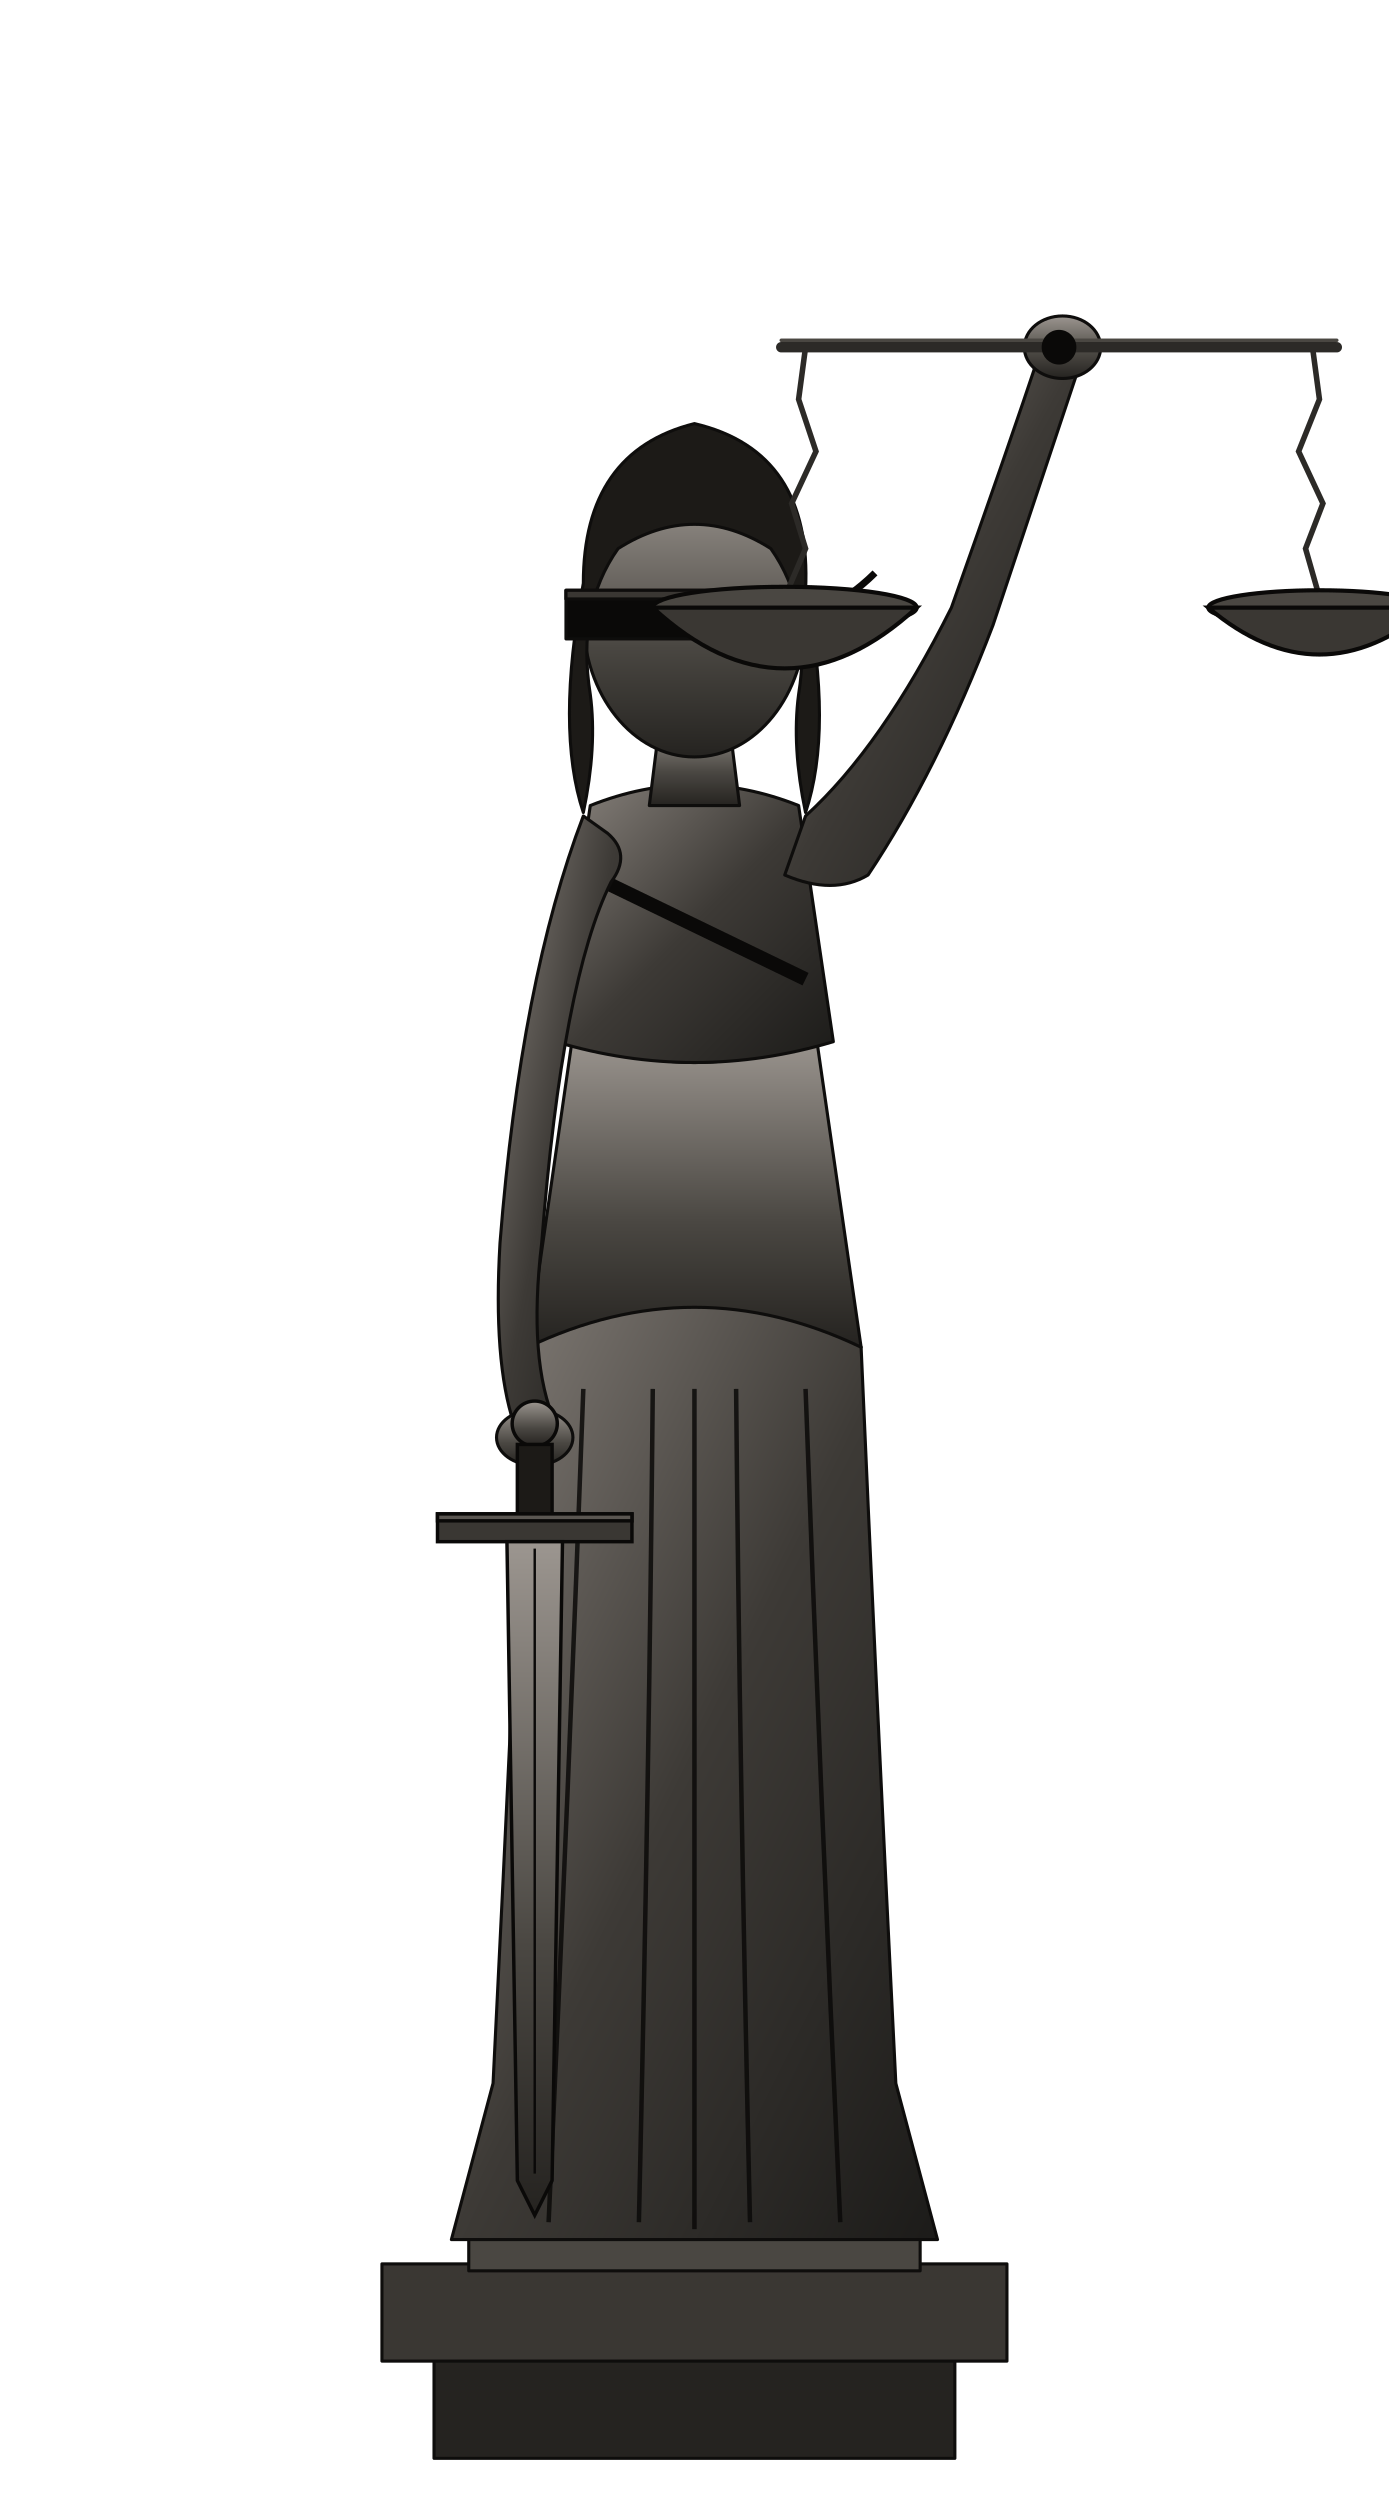
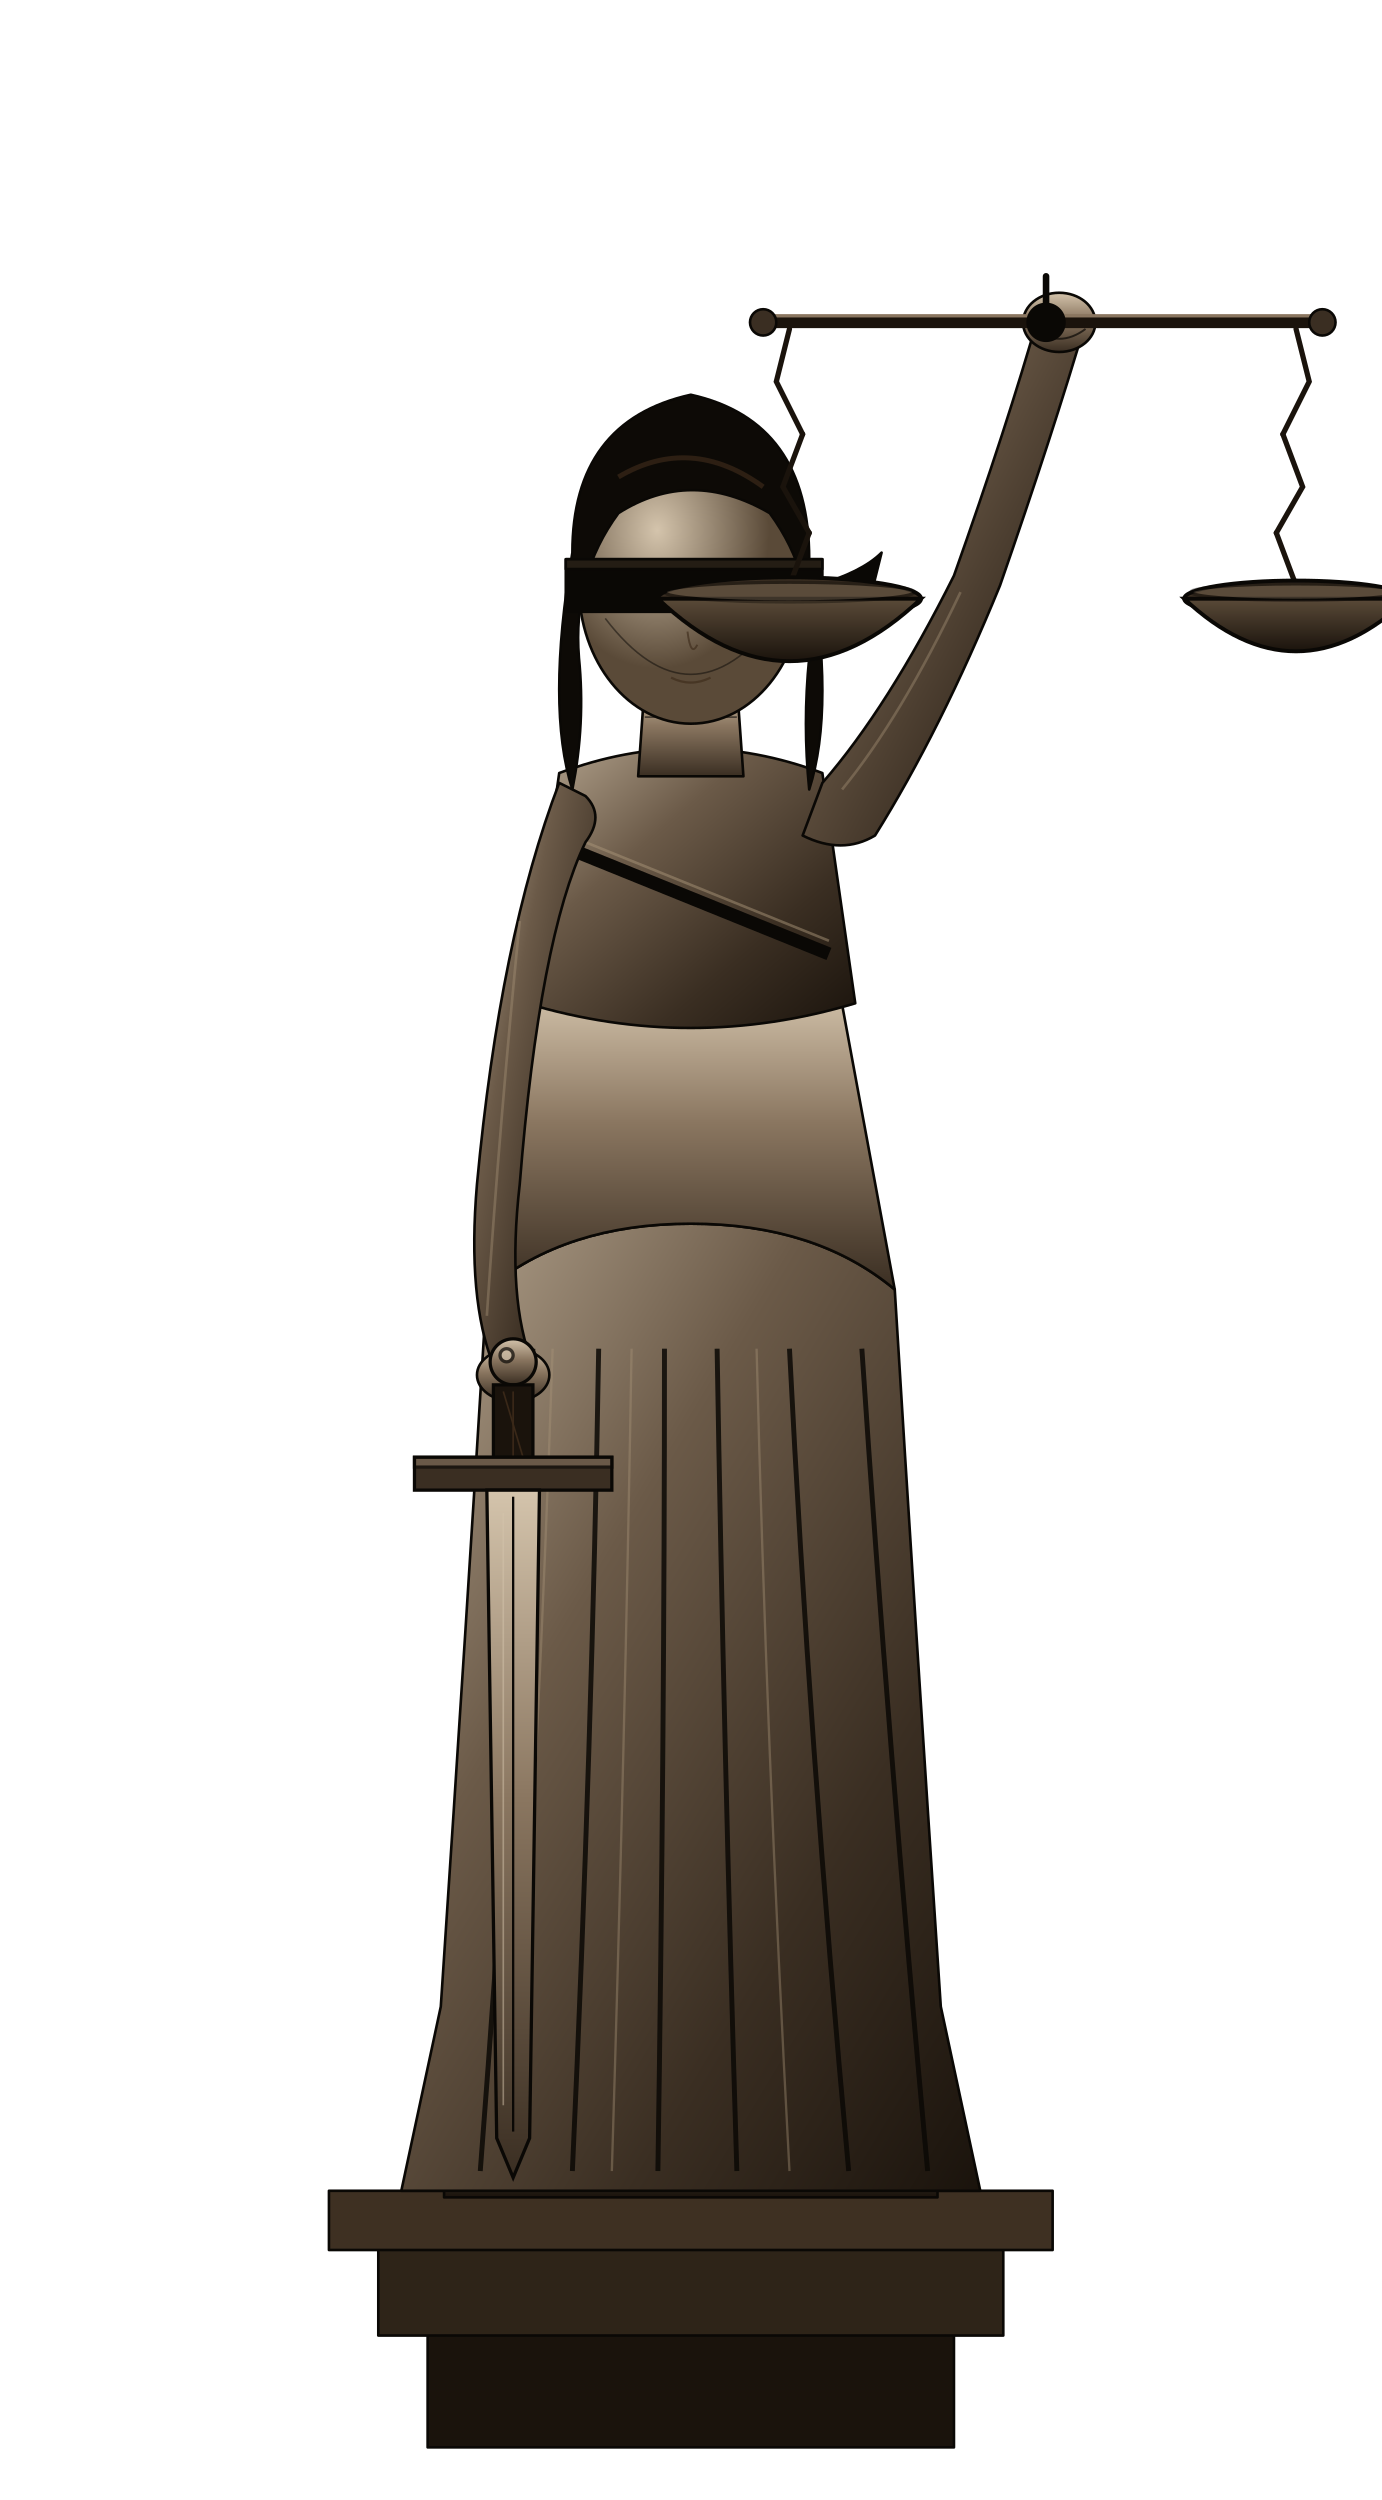
- <svg xmlns="http://www.w3.org/2000/svg" viewBox="0 0 400 720" role="img" aria-label="정의의 여신과 저울">
+ <svg xmlns="http://www.w3.org/2000/svg" viewBox="0 0 420 760" role="img" aria-label="정의의 여신과 저울">
  <defs>
-     <linearGradient id="metal" x1="0" y1="0" x2="1" y2="1">
-       <stop offset="0%" stop-color="#8a847e" />
-       <stop offset="50%" stop-color="#3d3a36" />
-       <stop offset="100%" stop-color="#1c1b19" />
+     <linearGradient id="bronze" x1="0" y1="0" x2="1" y2="1">
+       <stop offset="0%" stop-color="#b8a892" />
+       <stop offset="35%" stop-color="#6b5a48" />
+       <stop offset="70%" stop-color="#3a2e22" />
+       <stop offset="100%" stop-color="#1a130c" />
    </linearGradient>
-     <linearGradient id="metalLight" x1="0" y1="0" x2="0" y2="1">
-       <stop offset="0%" stop-color="#9c9690" />
-       <stop offset="60%" stop-color="#4a4742" />
-       <stop offset="100%" stop-color="#252320" />
+     <linearGradient id="bronzeLight" x1="0" y1="0" x2="0" y2="1">
+       <stop offset="0%" stop-color="#d4c4ac" />
+       <stop offset="45%" stop-color="#8a7660" />
+       <stop offset="100%" stop-color="#3a2e22" />
    </linearGradient>
+     <linearGradient id="bronzeDark" x1="0" y1="0" x2="0" y2="1">
+       <stop offset="0%" stop-color="#5a4a38" />
+       <stop offset="100%" stop-color="#1a130c" />
+     </linearGradient>
+     <radialGradient id="headHL" cx="0.35" cy="0.3" r="0.5">
+       <stop offset="0%" stop-color="#d4c4ac" />
+       <stop offset="100%" stop-color="#5a4a38" />
+     </radialGradient>
  </defs>
-   <g stroke="#0e0d0c" stroke-width="0.9" stroke-linejoin="round">
-     <rect x="125" y="678" width="150" height="30" fill="#252320" />
-     <rect x="110" y="652" width="180" height="28" fill="#3a3733" />
-     <rect x="135" y="640" width="130" height="14" fill="#4a4742" />
-     <path d="M 152 388 Q 148 480 142 600 L 130 645 L 270 645 L 258 600 Q 252 480 248 388 Q 226 365 200 365 Q 174 365 152 388 Z" fill="url(#metal)" />
-     <g stroke="#0a0908" stroke-width="1.3" fill="none" opacity="0.85">
-       <path d="M 168 400 Q 164 510 158 640" />
-       <path d="M 188 400 Q 187 510 184 640" />
-       <path d="M 200 400 Q 200 510 200 642" />
-       <path d="M 212 400 Q 213 510 216 640" />
-       <path d="M 232 400 Q 236 510 242 640" />
+   <g stroke="#0a0805" stroke-width="0.8" stroke-linejoin="round">
+     <rect x="130" y="708" width="160" height="36" fill="#1a130c" />
+     <rect x="115" y="682" width="190" height="28" fill="#2e2418" />
+     <rect x="100" y="666" width="220" height="18" fill="#3e3022" />
+     <rect x="135" y="654" width="150" height="14" fill="url(#bronzeDark)" />
+     <path d="M 148 392 Q 142 490 134 610 L 122 666 L 298 666 L 286 610 Q 278 490 272 392 Q 248 372 210 372 Q 172 372 148 392 Z" fill="url(#bronze)" />
+     <g stroke="#0a0805" stroke-width="1.5" fill="none" opacity="0.85">
+       <path d="M 162 410 Q 156 530 146 660" />
+       <path d="M 182 410 Q 180 530 174 660" />
+       <path d="M 202 410 Q 202 530 200 660" />
+       <path d="M 218 410 Q 220 530 224 660" />
+       <path d="M 240 410 Q 246 530 258 660" />
+       <path d="M 262 410 Q 270 530 282 660" />
    </g>
-     <path d="M 165 298 Q 200 314 235 298 L 248 388 Q 200 365 152 388 Z" fill="url(#metalLight)" />
-     <path d="M 170 232 Q 200 220 230 232 L 240 300 Q 200 312 160 300 Z" fill="url(#metal)" />
-     <path d="M 170 252 L 232 282" stroke="#0a0908" stroke-width="4" fill="none" />
-     <path d="M 190 208 L 210 208 L 213 232 L 187 232 Z" fill="url(#metalLight)" />
-     <ellipse cx="200" cy="178" rx="32" ry="40" fill="url(#metalLight)" />
-     <path d="M 168 168 Q 168 130 200 122 Q 234 130 232 170 Q 240 210 232 234 Q 228 215 230 200 Q 234 175 222 158 Q 200 144 178 158 Q 166 175 170 200 Q 172 215 168 234 Q 160 210 168 168 Z" fill="#1c1a17" />
-     <rect x="163" y="170" width="76" height="14" fill="#0a0908" />
-     <rect x="163" y="170" width="76" height="2.5" fill="#3a3733" />
-     <path d="M 235 177 Q 245 172 252 165" stroke="#0a0908" stroke-width="2" fill="none" />
-     <path d="M 232 235 Q 254 215 274 175 Q 290 130 300 100 L 312 102 Q 302 132 286 180 Q 270 222 250 252 Q 240 258 226 252 Z" fill="url(#metal)" />
-     <ellipse cx="306" cy="100" rx="11" ry="9" fill="url(#metalLight)" />
-     <path d="M 168 235 Q 150 282 144 358 Q 142 392 148 410 L 160 410 Q 152 392 156 358 Q 162 282 176 254 Q 182 246 175 240 Z" fill="url(#metal)" />
-     <ellipse cx="154" cy="414" rx="11" ry="8" fill="url(#metalLight)" />
+     <g stroke="#a89478" stroke-width="0.7" fill="none" opacity="0.4">
+       <path d="M 168 410 Q 164 530 156 660" />
+       <path d="M 192 410 Q 190 530 186 660" />
+       <path d="M 230 410 Q 233 530 240 660" />
+     </g>
+     <path d="M 165 300 Q 210 322 255 300 L 272 392 Q 248 372 210 372 Q 172 372 148 392 Z" fill="url(#bronzeLight)" />
+     <path d="M 170 235 Q 210 220 250 235 L 260 305 Q 210 320 160 305 Z" fill="url(#bronze)" />
+     <path d="M 168 256 L 252 290" stroke="#0a0805" stroke-width="4" fill="none" />
+     <path d="M 168 252 L 252 286" stroke="#a89478" stroke-width="0.8" fill="none" opacity="0.5" />
+     <path d="M 196 208 L 224 208 L 226 236 L 194 236 Z" fill="url(#bronzeLight)" />
+     <path d="M 196 218 L 224 218" stroke="#0a0805" stroke-width="0.5" opacity="0.6" />
+     <ellipse cx="210" cy="178" rx="34" ry="42" fill="url(#headHL)" />
+     <path d="M 184 188 Q 210 222 236 188" stroke="#0a0805" stroke-width="0.5" fill="none" opacity="0.5" />
+     <path d="M 174 168 Q 174 128 210 120 Q 246 128 246 170 Q 254 215 246 240 Q 244 220 246 200 Q 248 175 234 156 Q 210 142 188 156 Q 174 175 176 200 Q 178 220 174 240 Q 166 215 174 168 Z" fill="#0d0a06" />
+     <path d="M 188 145 Q 210 132 232 148" stroke="#3a2818" stroke-width="1.5" fill="none" opacity="0.7" />
+     <rect x="172" y="170" width="78" height="16" fill="#0a0805" />
+     <rect x="172" y="170" width="78" height="3" fill="#2a2218" opacity="0.8" />
+     <path d="M 248 178 Q 262 174 268 168 L 264 184 Q 260 188 248 188 Z" fill="#0a0805" />
+     <path d="M 209 192 Q 210 200 212 196" stroke="#3a2818" stroke-width="0.6" fill="none" opacity="0.6" />
+     <path d="M 204 206 Q 210 209 216 206" stroke="#3a2818" stroke-width="0.7" fill="none" opacity="0.6" />
+     <path d="M 250 238 Q 270 215 290 175 Q 306 130 316 95 L 330 98 Q 320 132 304 178 Q 286 222 266 254 Q 256 260 244 254 Z" fill="url(#bronze)" />
+     <path d="M 256 240 Q 274 218 292 180" stroke="#a89478" stroke-width="0.8" fill="none" opacity="0.4" />
+     <ellipse cx="322" cy="98" rx="11" ry="9" fill="url(#bronzeLight)" />
+     <path d="M 314 100 Q 322 106 330 100" stroke="#0a0805" stroke-width="0.6" fill="none" opacity="0.7" />
+     <path d="M 170 238 Q 152 285 145 360 Q 142 395 150 415 L 162 415 Q 154 395 158 360 Q 164 285 178 256 Q 184 248 178 242 Z" fill="url(#bronze)" />
+     <path d="M 158 280 Q 152 340 148 400" stroke="#a89478" stroke-width="0.8" fill="none" opacity="0.4" />
+     <ellipse cx="156" cy="418" rx="11" ry="8" fill="url(#bronzeLight)" />
  </g>
-   <g stroke="#0a0908" stroke-linecap="round">
-     <line x1="225" y1="100" x2="385" y2="100" stroke="#2c2a27" stroke-width="3" />
-     <line x1="225" y1="98" x2="385" y2="98" stroke="#4a4742" stroke-width="1" />
-     <circle cx="305" cy="100" r="4.5" fill="#0a0908" />
-     <path d="M 232 100 L 230 115 L 235 130 L 228 145 L 232 158 L 226 172" stroke="#2c2a27" stroke-width="1.6" fill="none" />
-     <path d="M 378 100 L 380 115 L 374 130 L 381 145 L 376 158 L 380 172" stroke="#2c2a27" stroke-width="1.6" fill="none" />
-     <ellipse cx="226" cy="175" rx="38" ry="6" fill="#4a4742" stroke="#0a0908" stroke-width="1.2" />
-     <path d="M 188 175 Q 226 210 264 175 Z" fill="#3a3733" stroke="#0a0908" stroke-width="1.2" />
-     <ellipse cx="380" cy="175" rx="32" ry="5" fill="#4a4742" stroke="#0a0908" stroke-width="1.2" />
-     <path d="M 348 175 Q 380 202 412 175 Z" fill="#3a3733" stroke="#0a0908" stroke-width="1.2" />
+   <g stroke="#0a0805" stroke-linecap="round">
+     <line x1="232" y1="98" x2="402" y2="98" stroke="#1a130c" stroke-width="3.5" />
+     <line x1="232" y1="96" x2="402" y2="96" stroke="#8a7660" stroke-width="1" />
+     <circle cx="232" cy="98" r="4" fill="#3a2e22" stroke="#0a0805" stroke-width="0.8" />
+     <circle cx="402" cy="98" r="4" fill="#3a2e22" stroke="#0a0805" stroke-width="0.8" />
+     <circle cx="318" cy="98" r="5.5" fill="#0a0805" />
+     <line x1="318" y1="84" x2="318" y2="92" stroke="#0a0805" stroke-width="2" />
+     <g stroke="#1a130c" stroke-width="1.6" fill="none">
+       <path d="M 240 100 L 236 116 L 244 132" />
+       <path d="M 244 132 L 238 148 L 246 162" />
+       <path d="M 246 162 L 240 178" />
+     </g>
+     <g stroke="#1a130c" stroke-width="1.6" fill="none">
+       <path d="M 394 100 L 398 116 L 390 132" />
+       <path d="M 390 132 L 396 148 L 388 162" />
+       <path d="M 388 162 L 394 178" />
+     </g>
+     <ellipse cx="240" cy="182" rx="40" ry="6.5" fill="#3a2e22" stroke="#0a0805" stroke-width="1.2" />
+     <path d="M 200 182 Q 240 220 280 182 Z" fill="url(#bronzeDark)" stroke="#0a0805" stroke-width="1.2" />
+     <ellipse cx="240" cy="180" rx="38" ry="3" fill="#8a7660" opacity="0.4" />
+     <ellipse cx="394" cy="182" rx="34" ry="5.5" fill="#3a2e22" stroke="#0a0805" stroke-width="1.2" />
+     <path d="M 360 182 Q 394 214 428 182 Z" fill="url(#bronzeDark)" stroke="#0a0805" stroke-width="1.2" />
+     <ellipse cx="394" cy="180" rx="32" ry="2.5" fill="#8a7660" opacity="0.4" />
  </g>
-   <g stroke="#0a0908" stroke-width="1">
-     <circle cx="154" cy="410" r="6.5" fill="url(#metalLight)" />
-     <rect x="149" y="416" width="10" height="22" fill="#1c1a17" />
-     <rect x="126" y="436" width="56" height="8" fill="#3a3733" />
-     <rect x="126" y="436" width="56" height="2" fill="#5a5651" />
-     <path d="M 146 444 L 162 444 L 159 628 L 154 638 L 149 628 Z" fill="url(#metalLight)" />
-     <line x1="154" y1="446" x2="154" y2="626" stroke="#0a0908" stroke-width="0.7" />
+   <g stroke="#0a0805" stroke-width="1">
+     <circle cx="156" cy="414" r="7" fill="url(#bronzeLight)" />
+     <circle cx="154" cy="412" r="2" fill="#d4c4ac" opacity="0.7" />
+     <rect x="150" y="421" width="12" height="24" fill="#1a130c" />
+     <line x1="153" y1="423" x2="159" y2="443" stroke="#3a2818" stroke-width="0.5" />
+     <line x1="156" y1="423" x2="156" y2="443" stroke="#3a2818" stroke-width="0.5" />
+     <rect x="126" y="443" width="60" height="10" fill="#3a2e22" />
+     <rect x="126" y="443" width="60" height="3" fill="#8a7660" opacity="0.6" />
+     <path d="M 148 453 L 164 453 L 161 650 L 156 662 L 151 650 Z" fill="url(#bronzeLight)" />
+     <line x1="156" y1="455" x2="156" y2="648" stroke="#0a0805" stroke-width="0.7" />
+     <line x1="153" y1="460" x2="153" y2="640" stroke="#d4c4ac" stroke-width="0.5" opacity="0.5" />
  </g>
</svg>
